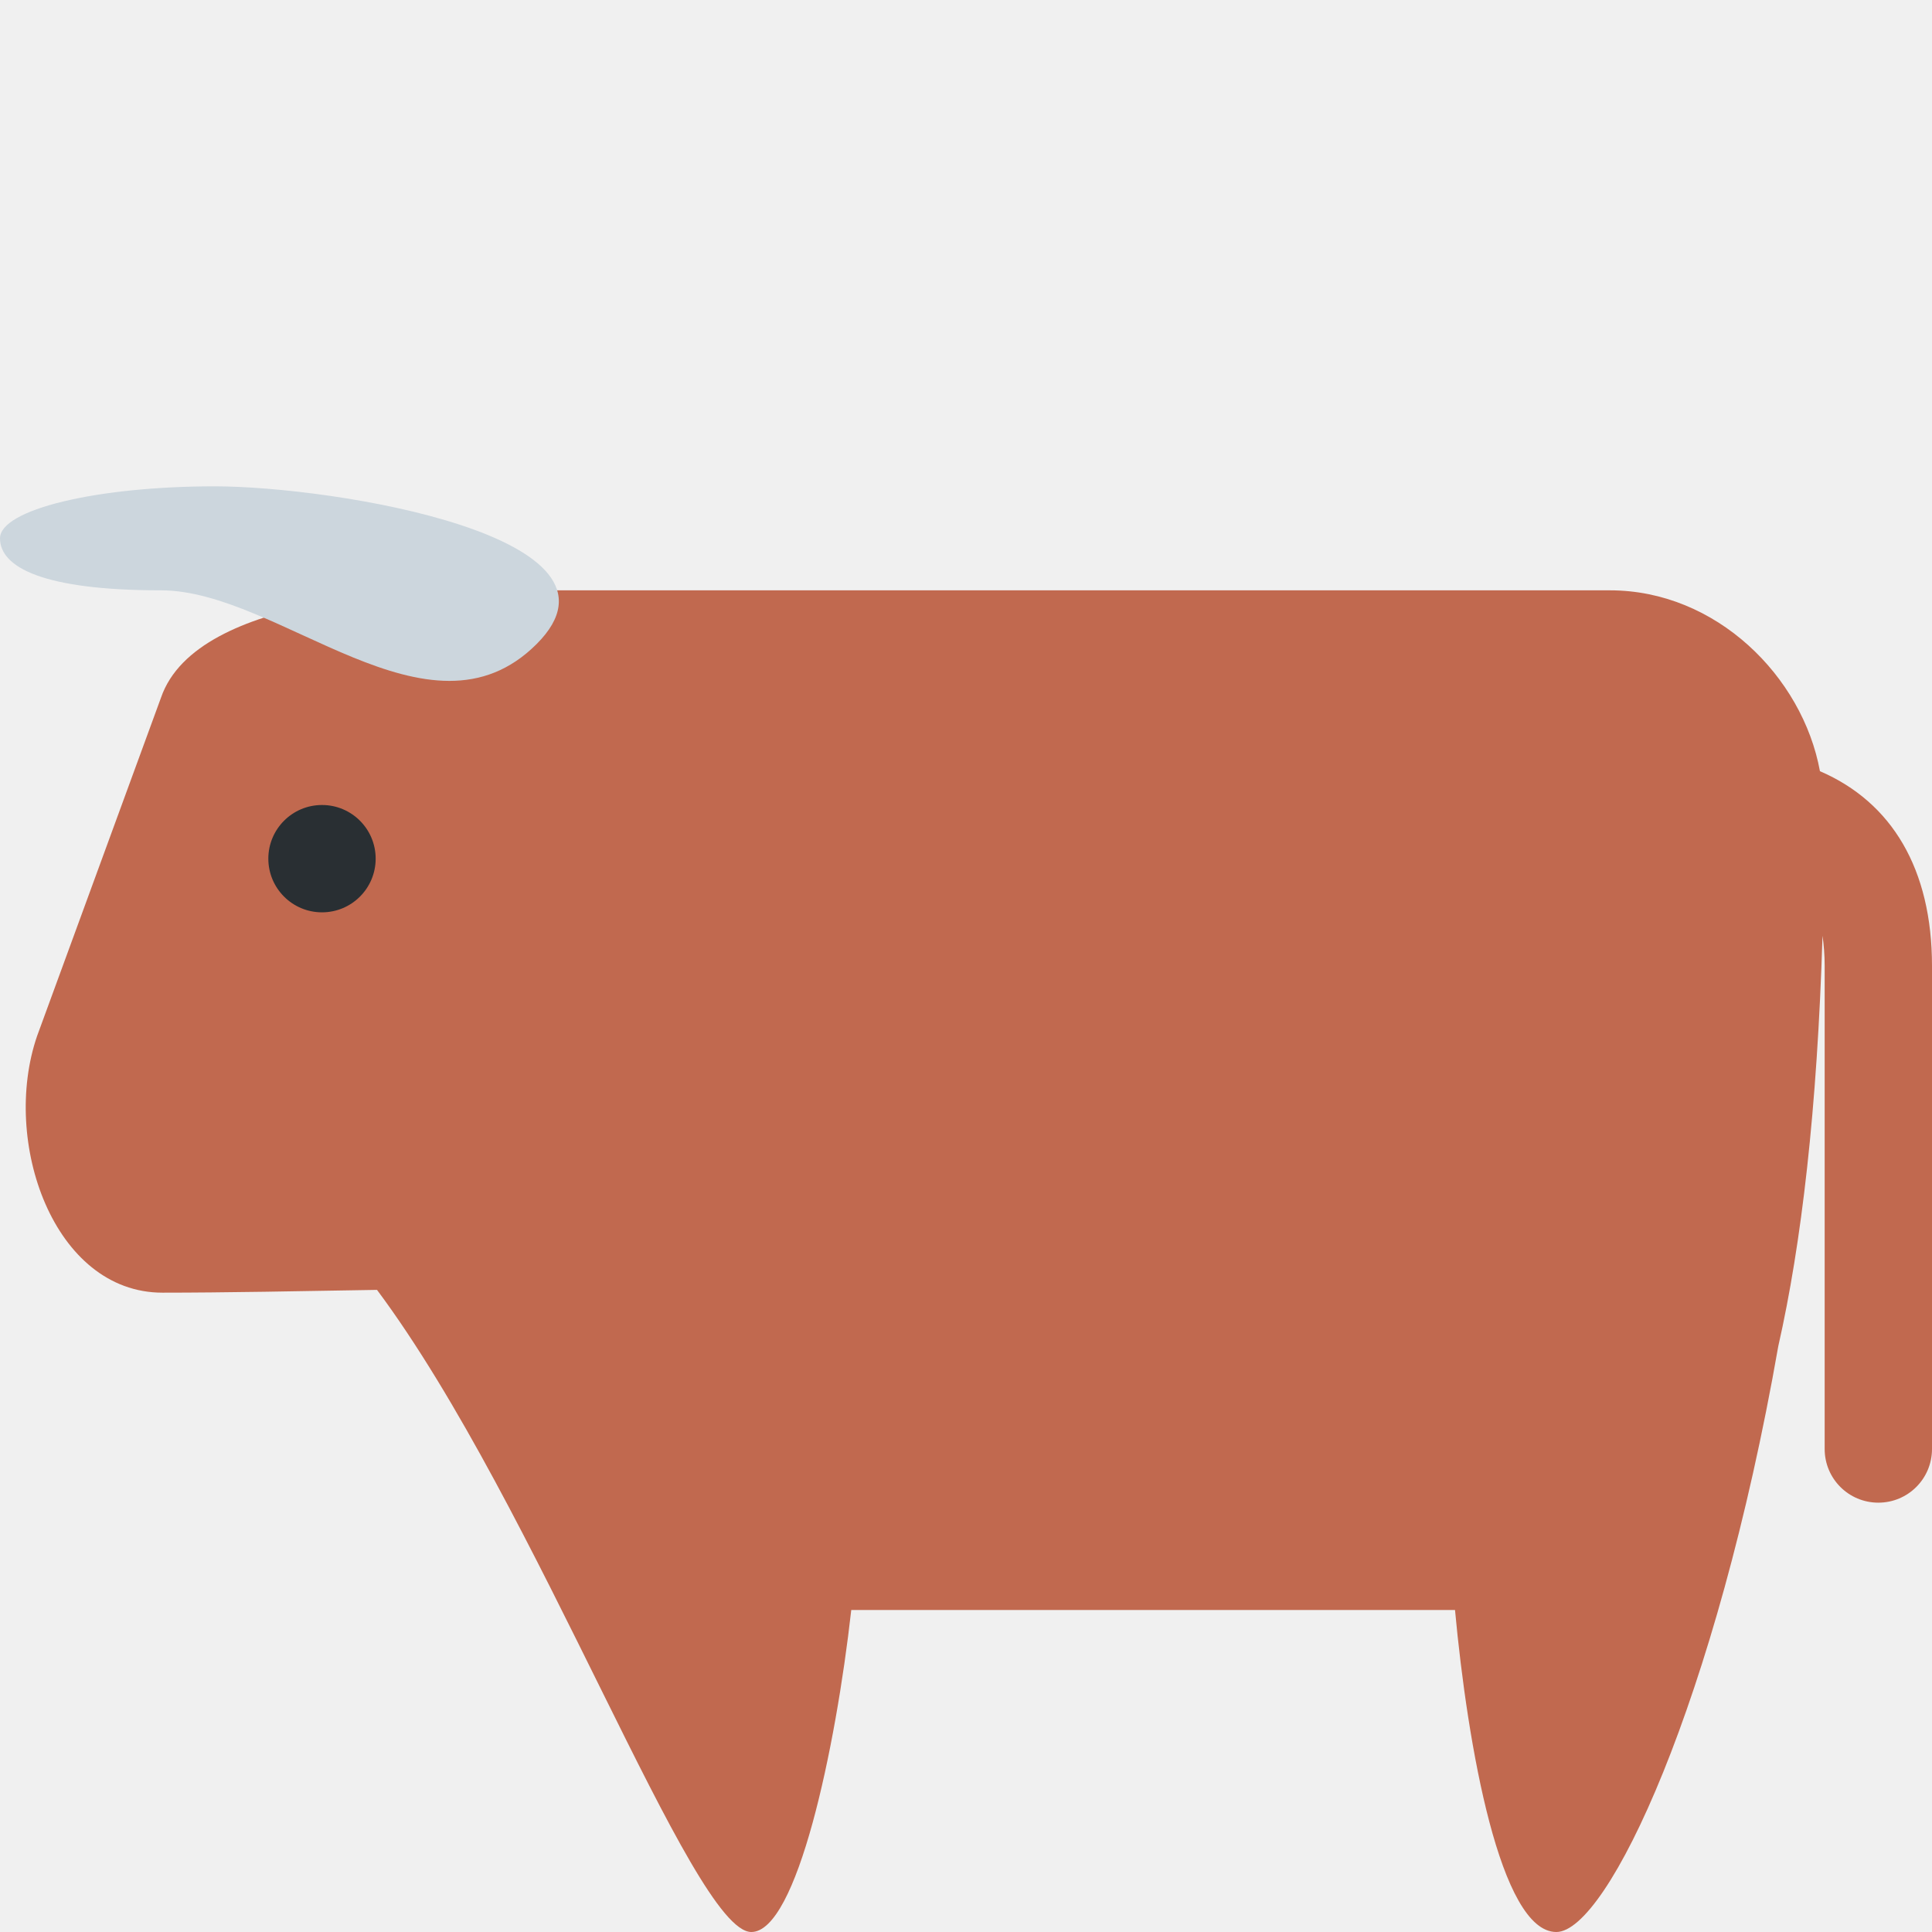
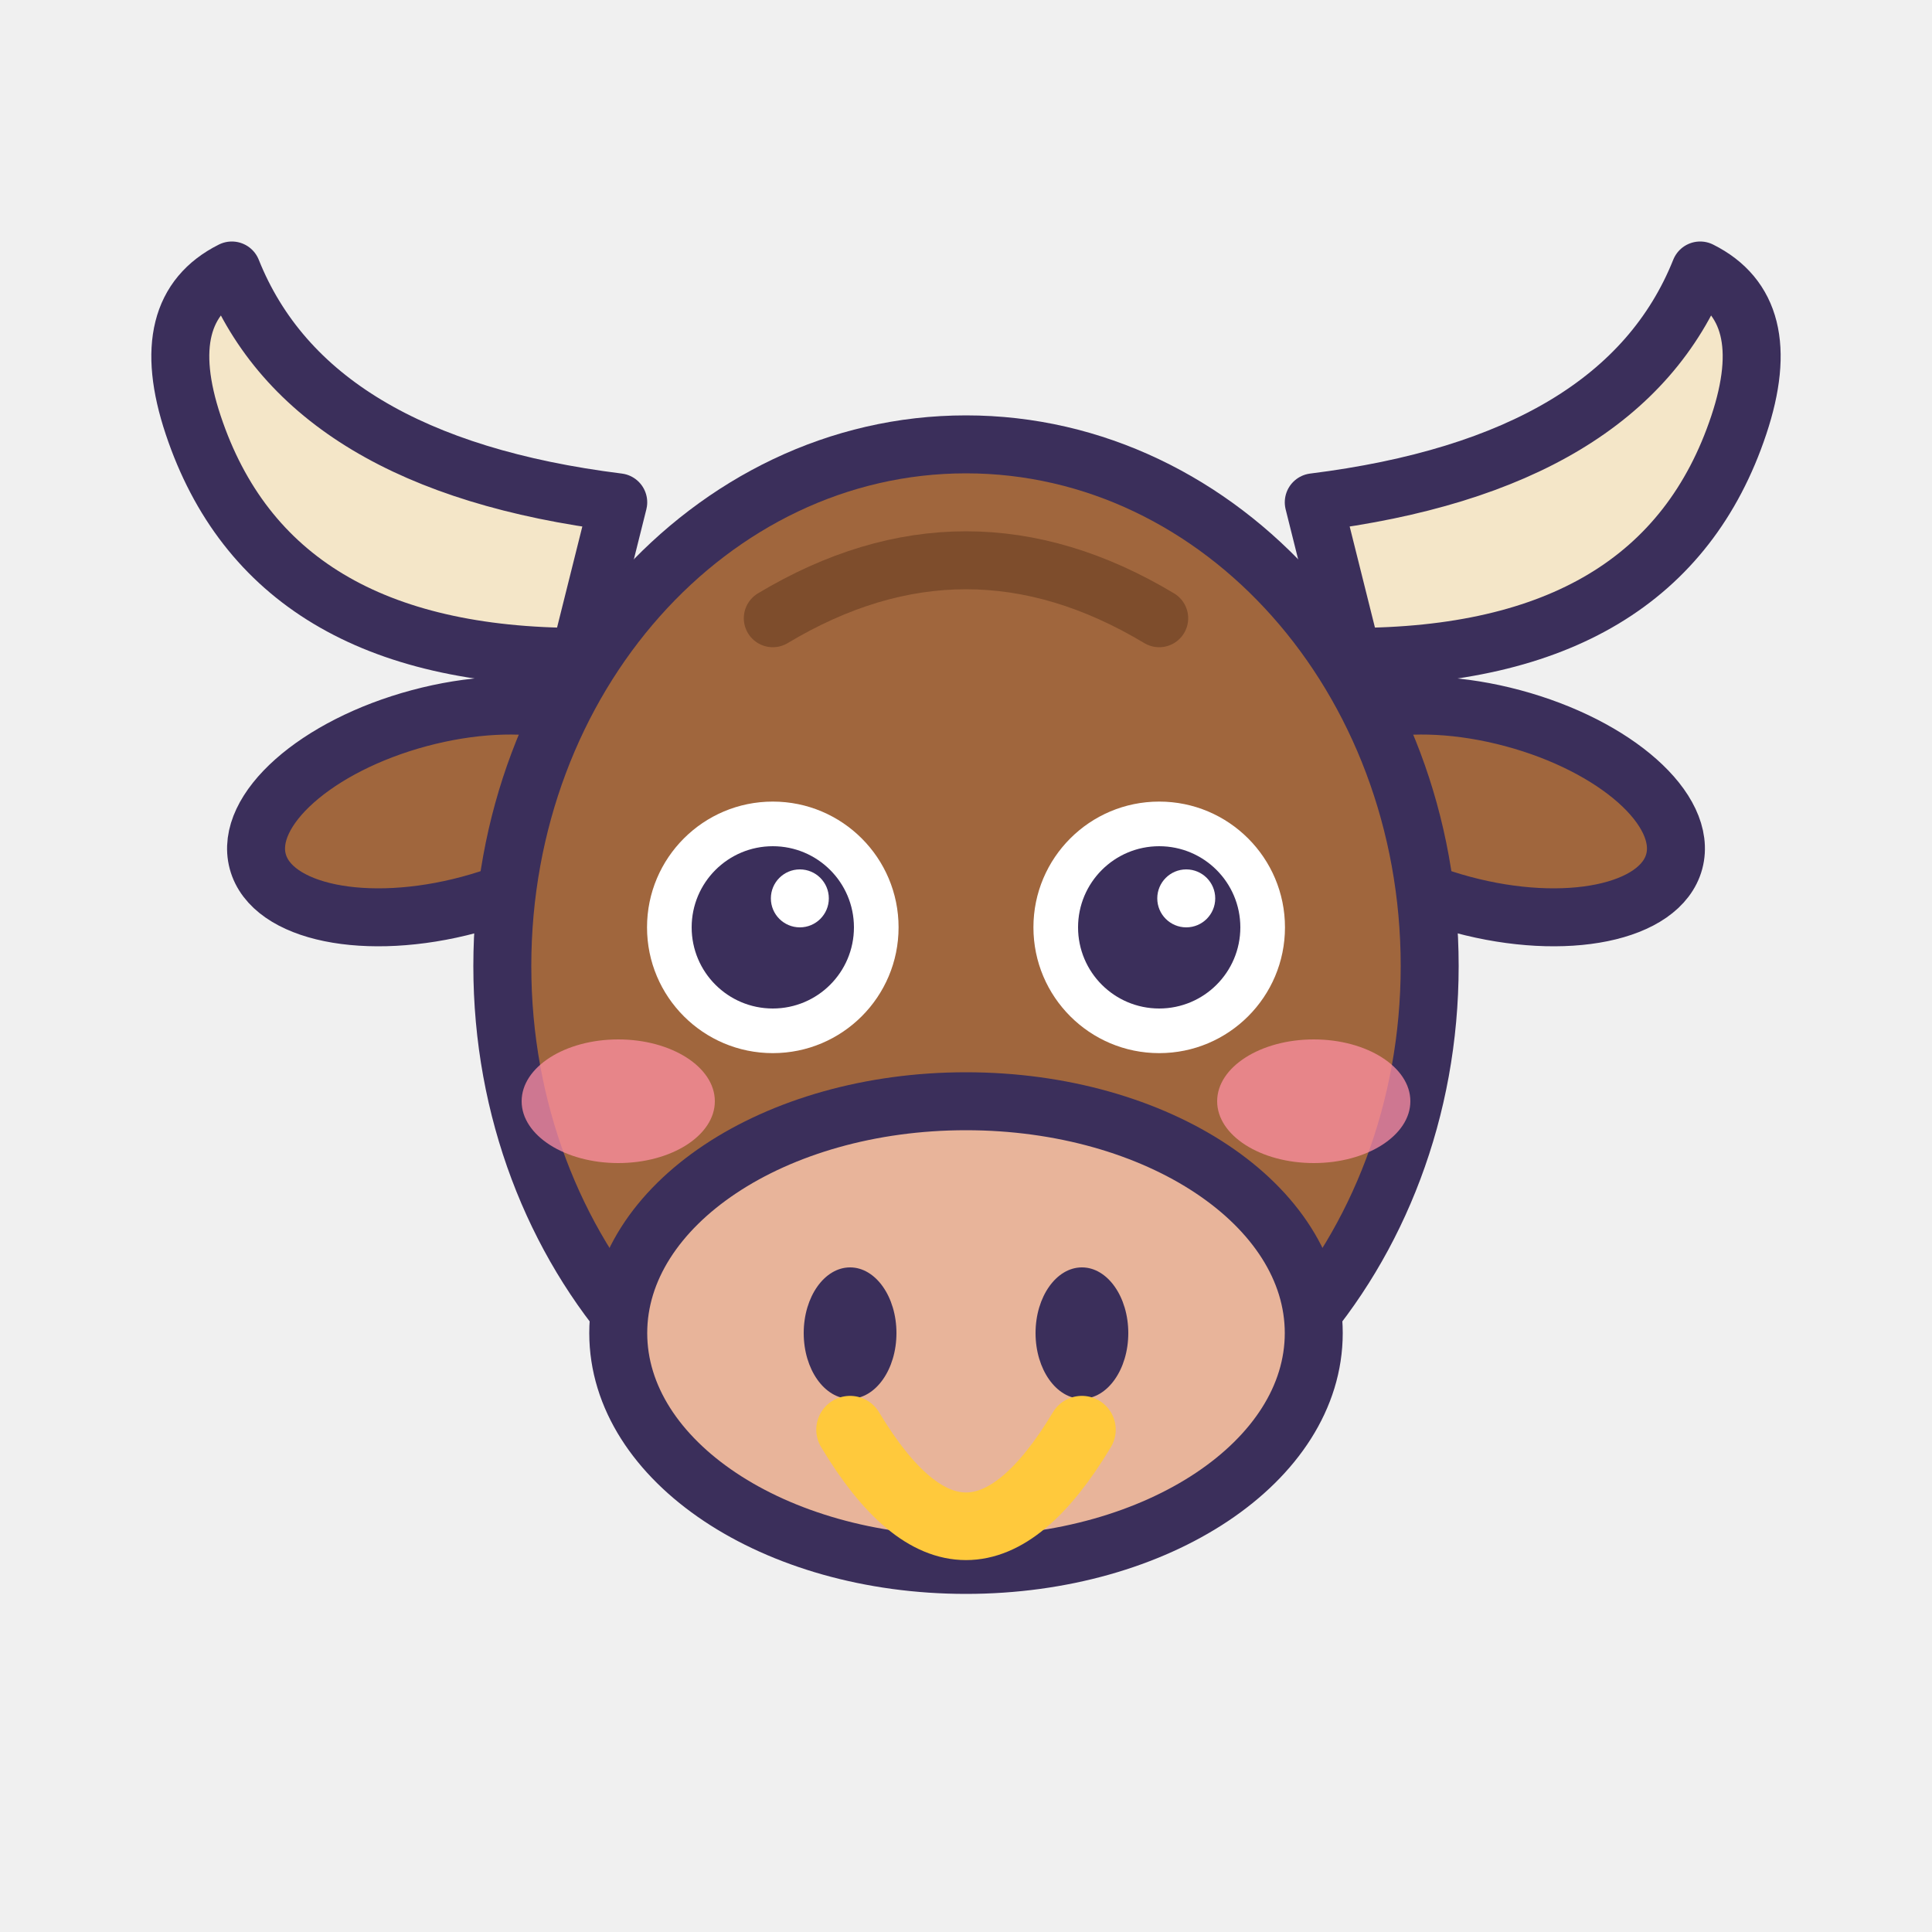
- <svg xmlns="http://www.w3.org/2000/svg" viewBox="0 0 36 36" preserveAspectRatio="xMidYMid meet">
-   <path fill="#C1694F" d="M33.912 14.37C33.588 12.602 31.976 11 30 11H9c-1 0-5.325.035-6 2L.691 19.305C.016 21.27 1 24.087 3.027 24.087c1.15 0 2.596-.028 3.998-.052C10.016 28.046 12.898 36 14 36c.849 0 1.572-3.414 1.862-6h11.25c.234 2.528.843 6 1.888 6 .954 0 2.977-4.301 4.136-10.917.431-1.901.726-4.418.824-7.647.024.172.04.356.04.564v9c0 .553.447 1 1 1s1-.447 1-1v-9c0-1.807-.749-3.053-2.088-3.63z" />
-   <path fill="#CCD6DD" d="M10 12c-2 2-4.791-1-7-1-2.209 0-3-.434-3-.969 0-.535 1.791-.969 4-.969S12 10 10 12z" />
-   <circle fill="#292F33" cx="6" cy="16" r="1" />
+ <svg xmlns="http://www.w3.org/2000/svg" viewBox="0 0 100 100" data-bare="1">
+   <path d="M30 34 Q14 34 10 22 Q8 16 12 14 Q16 24 32 26Z" fill="#F4E6C8" stroke="#3B2F5B" stroke-width="3" stroke-linejoin="round" stroke-linecap="round" />
+   <ellipse cx="23" cy="42" rx="10" ry="5" fill="#A0663D" stroke="#3B2F5B" stroke-width="3" stroke-linejoin="round" stroke-linecap="round" transform="rotate(-15 23 42)" />
+   <g transform="matrix(-1 0 0 1 100 0)">
+     <path d="M30 34 Q14 34 10 22 Q8 16 12 14 Q16 24 32 26Z" fill="#F4E6C8" stroke="#3B2F5B" stroke-width="3" stroke-linejoin="round" stroke-linecap="round" />
+     <ellipse cx="23" cy="42" rx="10" ry="5" fill="#A0663D" stroke="#3B2F5B" stroke-width="3" stroke-linejoin="round" stroke-linecap="round" transform="rotate(-15 23 42)" />
+   </g>
+   <ellipse cx="50" cy="50" rx="24" ry="27" fill="#A0663D" stroke="#3B2F5B" stroke-width="3" stroke-linejoin="round" stroke-linecap="round" />
+   <ellipse cx="50" cy="69" rx="18" ry="12" fill="#E8B49A" stroke="#3B2F5B" stroke-width="3" stroke-linejoin="round" stroke-linecap="round" />
+   <ellipse cx="44" cy="69" rx="2.4" ry="3.4" fill="#3B2F5B" />
+   <ellipse cx="56" cy="69" rx="2.4" ry="3.4" fill="#3B2F5B" />
+   <path d="M44 74 Q50 84 56 74" fill="none" stroke="#FFC93C" stroke-width="3.5" stroke-linecap="round" stroke-linejoin="round" />
+   <path d="M40 32 Q50 26 60 32" fill="none" stroke="#7E4D2C" stroke-width="3" stroke-linecap="round" stroke-linejoin="round" />
+   <circle cx="40" cy="48" r="6.51" fill="#fff" />
+   <circle cx="40" cy="48" r="4.2" fill="#3B2F5B" />
+   <circle cx="41.4" cy="46.5" r="1.5" fill="#fff" />
+   <circle cx="60" cy="48" r="6.51" fill="#fff" />
+   <circle cx="60" cy="48" r="4.2" fill="#3B2F5B" />
+   <circle cx="61.4" cy="46.5" r="1.5" fill="#fff" />
+   <ellipse cx="32" cy="57" rx="5" ry="3.2" fill="#FF8FA3" opacity=".75" />
+   <ellipse cx="68" cy="57" rx="5" ry="3.2" fill="#FF8FA3" opacity=".75" />
</svg>
